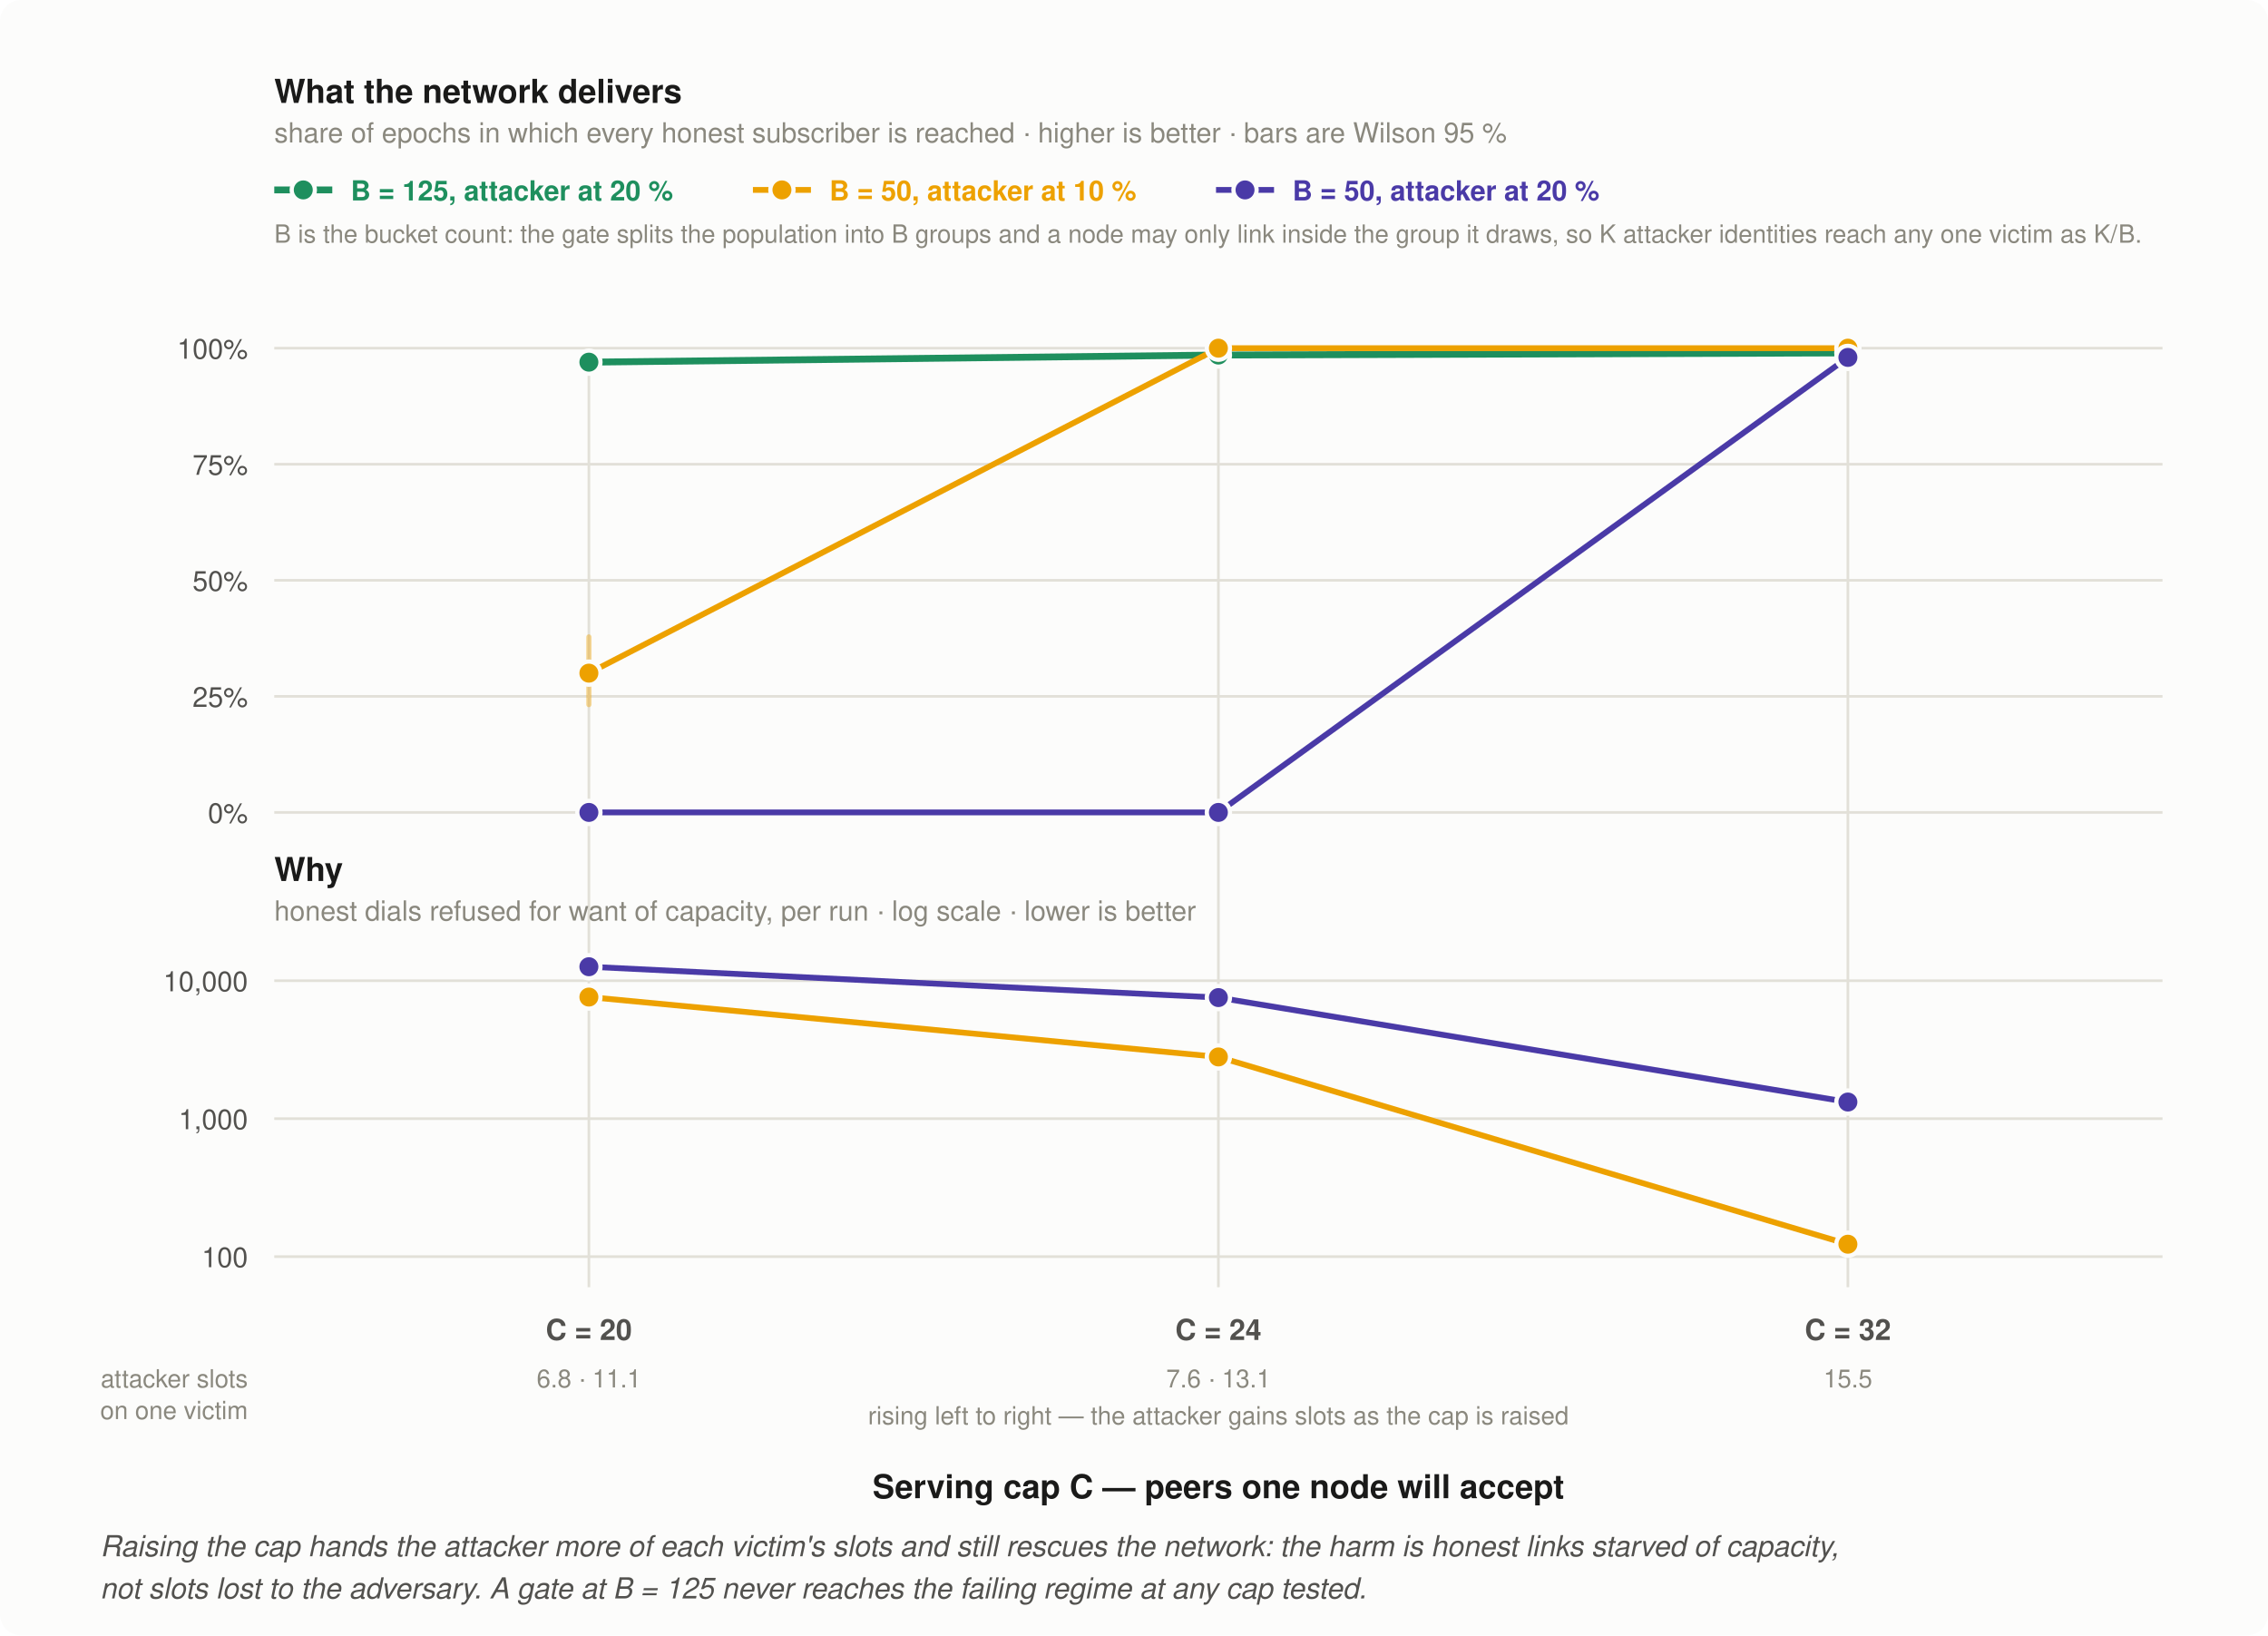
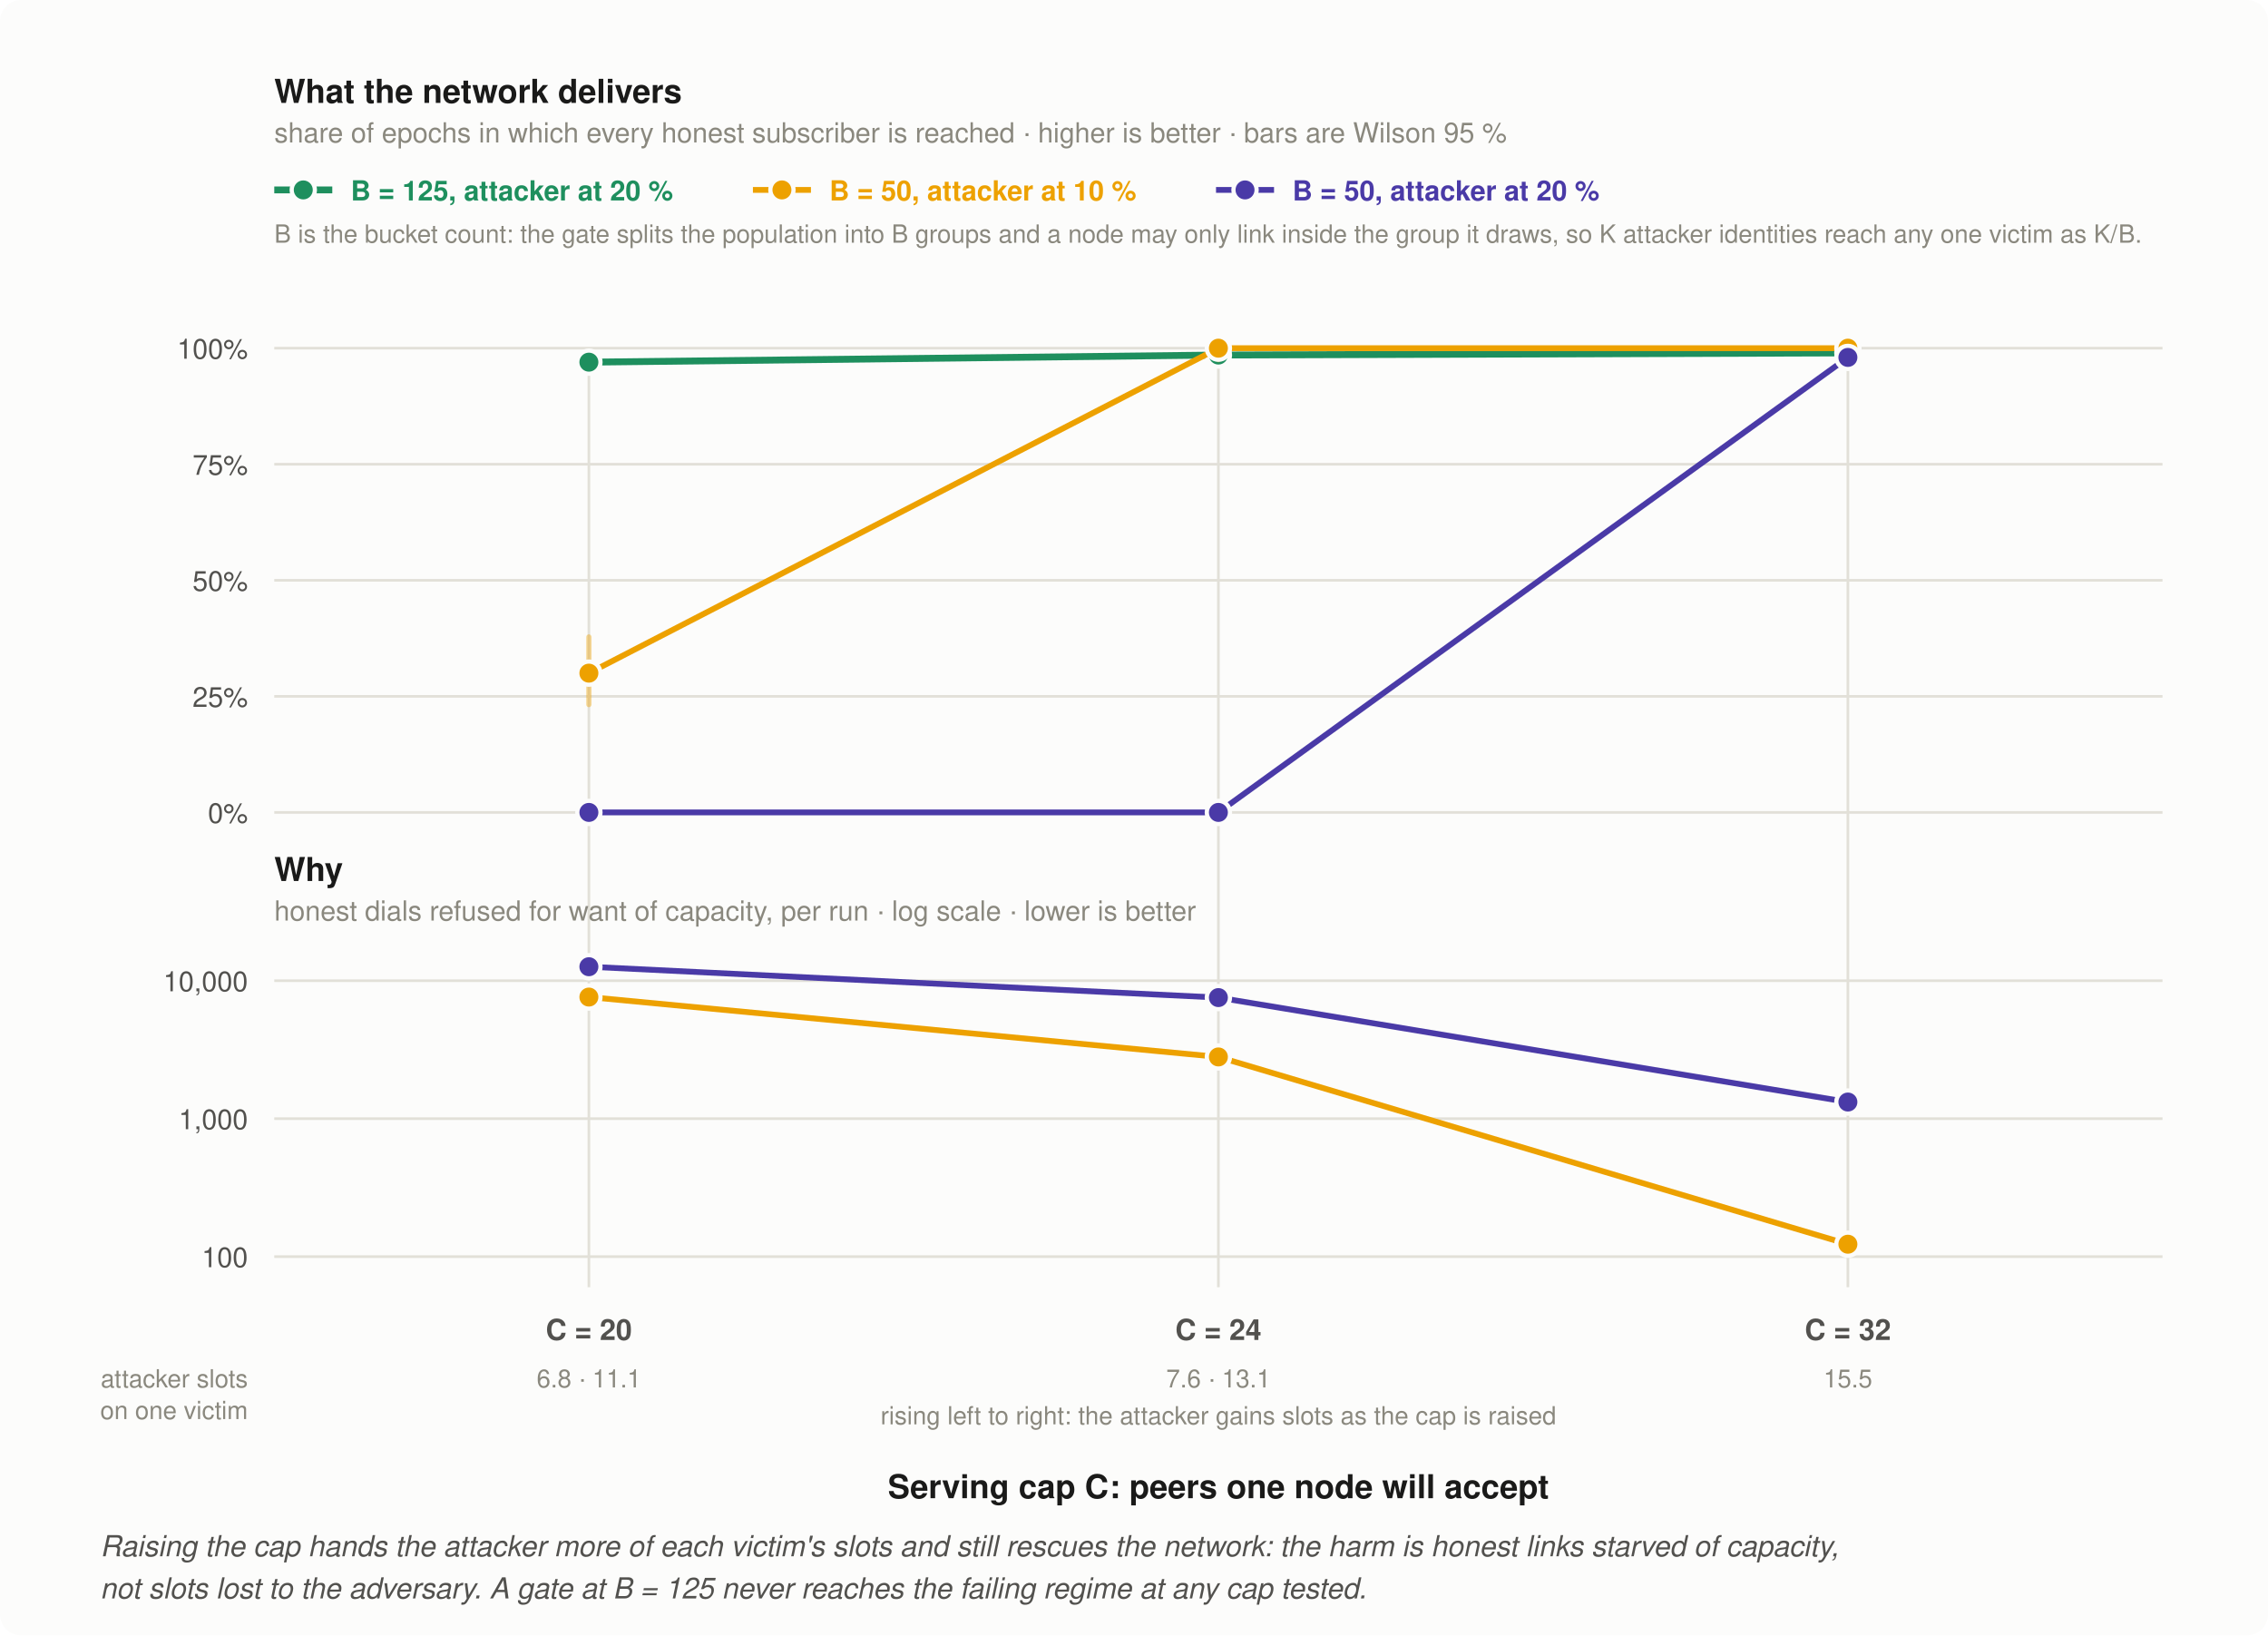
<svg xmlns="http://www.w3.org/2000/svg" viewBox="0 0 860 620" width="860" height="620" role="img" aria-labelledby="t d">
  <rect width="860" height="620" rx="8" fill="#fcfcfb" />
  <line x1="223.3" y1="132.0" x2="223.3" y2="488.0" stroke="#e2e0d8" stroke-width="1" />
  <text x="223.3" y="508.0" font-size="11" fill="#52514e" font-family="-apple-system,BlinkMacSystemFont,Segoe UI,Helvetica,Arial,sans-serif" text-anchor="middle" font-weight="600">C = 20</text>
  <line x1="462.0" y1="132.0" x2="462.0" y2="488.0" stroke="#e2e0d8" stroke-width="1" />
  <text x="462.0" y="508.0" font-size="11" fill="#52514e" font-family="-apple-system,BlinkMacSystemFont,Segoe UI,Helvetica,Arial,sans-serif" text-anchor="middle" font-weight="600">C = 24</text>
  <line x1="700.7" y1="132.0" x2="700.7" y2="488.0" stroke="#e2e0d8" stroke-width="1" />
  <text x="700.7" y="508.0" font-size="11" fill="#52514e" font-family="-apple-system,BlinkMacSystemFont,Segoe UI,Helvetica,Arial,sans-serif" text-anchor="middle" font-weight="600">C = 32</text>
  <line x1="104.0" y1="308.0" x2="820.0" y2="308.0" stroke="#e2e0d8" stroke-width="1" />
  <text x="94.0" y="312.0" font-size="10.5" fill="#52514e" font-family="-apple-system,BlinkMacSystemFont,Segoe UI,Helvetica,Arial,sans-serif" text-anchor="end">0%</text>
  <line x1="104.0" y1="264.0" x2="820.0" y2="264.0" stroke="#e2e0d8" stroke-width="1" />
  <text x="94.0" y="268.0" font-size="10.5" fill="#52514e" font-family="-apple-system,BlinkMacSystemFont,Segoe UI,Helvetica,Arial,sans-serif" text-anchor="end">25%</text>
  <line x1="104.0" y1="220.0" x2="820.0" y2="220.0" stroke="#e2e0d8" stroke-width="1" />
  <text x="94.0" y="224.0" font-size="10.5" fill="#52514e" font-family="-apple-system,BlinkMacSystemFont,Segoe UI,Helvetica,Arial,sans-serif" text-anchor="end">50%</text>
  <line x1="104.0" y1="176.0" x2="820.0" y2="176.0" stroke="#e2e0d8" stroke-width="1" />
  <text x="94.0" y="180.0" font-size="10.5" fill="#52514e" font-family="-apple-system,BlinkMacSystemFont,Segoe UI,Helvetica,Arial,sans-serif" text-anchor="end">75%</text>
  <line x1="104.0" y1="132.0" x2="820.0" y2="132.0" stroke="#e2e0d8" stroke-width="1" />
  <text x="94.0" y="136.0" font-size="10.5" fill="#52514e" font-family="-apple-system,BlinkMacSystemFont,Segoe UI,Helvetica,Arial,sans-serif" text-anchor="end">100%</text>
  <line x1="104.0" y1="476.4" x2="820.0" y2="476.4" stroke="#e2e0d8" stroke-width="1" />
  <text x="94.0" y="480.4" font-size="10.5" fill="#52514e" font-family="-apple-system,BlinkMacSystemFont,Segoe UI,Helvetica,Arial,sans-serif" text-anchor="end">100</text>
  <line x1="104.0" y1="424.1" x2="820.0" y2="424.1" stroke="#e2e0d8" stroke-width="1" />
  <text x="94.0" y="428.1" font-size="10.5" fill="#52514e" font-family="-apple-system,BlinkMacSystemFont,Segoe UI,Helvetica,Arial,sans-serif" text-anchor="end">1,000</text>
  <line x1="104.0" y1="371.8" x2="820.0" y2="371.8" stroke="#e2e0d8" stroke-width="1" />
  <text x="94.0" y="375.8" font-size="10.5" fill="#52514e" font-family="-apple-system,BlinkMacSystemFont,Segoe UI,Helvetica,Arial,sans-serif" text-anchor="end">10,000</text>
  <path d="M223.3 137.3 L462.0 134.6 L700.7 133.8" fill="none" stroke="#1e8f5e" stroke-width="2.6" stroke-linejoin="round" />
  <line x1="223.3" y1="141.1" x2="223.3" y2="135.0" stroke="#1e8f5e" stroke-width="2.0" stroke-linecap="round" opacity="0.4" />
  <circle cx="223.3" cy="137.3" r="4.4" fill="#1e8f5e" stroke="#fcfcfb" stroke-width="1.6" />
  <line x1="462.0" y1="137.7" x2="462.0" y2="133.2" stroke="#1e8f5e" stroke-width="2.0" stroke-linecap="round" opacity="0.4" />
  <circle cx="462.0" cy="134.6" r="4.4" fill="#1e8f5e" stroke="#fcfcfb" stroke-width="1.6" />
  <line x1="700.7" y1="136.5" x2="700.7" y2="132.7" stroke="#1e8f5e" stroke-width="2.0" stroke-linecap="round" opacity="0.4" />
  <circle cx="700.7" cy="133.8" r="4.4" fill="#1e8f5e" stroke="#fcfcfb" stroke-width="1.6" />
  <path d="M223.3 255.2 L462.0 132.0 L700.7 132.0" fill="none" stroke="#eda100" stroke-width="2.2" stroke-linejoin="round" />
  <line x1="223.3" y1="267.1" x2="223.3" y2="241.5" stroke="#eda100" stroke-width="2.0" stroke-linecap="round" opacity="0.4" />
  <circle cx="223.3" cy="255.2" r="4.4" fill="#eda100" stroke="#fcfcfb" stroke-width="1.6" />
  <line x1="462.0" y1="136.4" x2="462.0" y2="132.0" stroke="#eda100" stroke-width="2.0" stroke-linecap="round" opacity="0.4" />
  <circle cx="462.0" cy="132.0" r="4.4" fill="#eda100" stroke="#fcfcfb" stroke-width="1.6" />
  <line x1="700.7" y1="136.4" x2="700.7" y2="132.0" stroke="#eda100" stroke-width="2.0" stroke-linecap="round" opacity="0.4" />
  <circle cx="700.7" cy="132.0" r="4.4" fill="#eda100" stroke="#fcfcfb" stroke-width="1.6" />
  <path d="M223.3 378.0 L462.0 400.7 L700.7 471.7" fill="none" stroke="#eda100" stroke-width="2.2" stroke-linejoin="round" />
  <circle cx="223.3" cy="378.0" r="4.4" fill="#eda100" stroke="#fcfcfb" stroke-width="1.6" />
  <circle cx="462.0" cy="400.7" r="4.4" fill="#eda100" stroke="#fcfcfb" stroke-width="1.6" />
  <circle cx="700.7" cy="471.7" r="4.4" fill="#eda100" stroke="#fcfcfb" stroke-width="1.6" />
  <path d="M223.3 308.0 L462.0 308.0 L700.7 135.5" fill="none" stroke="#4a3aa7" stroke-width="2.2" stroke-linejoin="round" />
  <line x1="223.3" y1="308.0" x2="223.3" y2="306.3" stroke="#4a3aa7" stroke-width="2.0" stroke-linecap="round" opacity="0.4" />
  <circle cx="223.3" cy="308.0" r="4.4" fill="#4a3aa7" stroke="#fcfcfb" stroke-width="1.6" />
  <line x1="462.0" y1="308.0" x2="462.0" y2="306.3" stroke="#4a3aa7" stroke-width="2.0" stroke-linecap="round" opacity="0.4" />
  <circle cx="462.0" cy="308.0" r="4.4" fill="#4a3aa7" stroke="#fcfcfb" stroke-width="1.6" />
  <line x1="700.7" y1="138.9" x2="700.7" y2="133.8" stroke="#4a3aa7" stroke-width="2.0" stroke-linecap="round" opacity="0.4" />
  <circle cx="700.7" cy="135.5" r="4.4" fill="#4a3aa7" stroke="#fcfcfb" stroke-width="1.6" />
  <path d="M223.3 366.5 L462.0 378.2 L700.7 417.8" fill="none" stroke="#4a3aa7" stroke-width="2.2" stroke-linejoin="round" />
  <circle cx="223.3" cy="366.5" r="4.4" fill="#4a3aa7" stroke="#fcfcfb" stroke-width="1.6" />
  <circle cx="462.0" cy="378.2" r="4.4" fill="#4a3aa7" stroke="#fcfcfb" stroke-width="1.6" />
  <circle cx="700.7" cy="417.8" r="4.4" fill="#4a3aa7" stroke="#fcfcfb" stroke-width="1.6" />
  <text x="94.0" y="526.0" font-size="9.5" fill="#8a887e" font-family="-apple-system,BlinkMacSystemFont,Segoe UI,Helvetica,Arial,sans-serif" text-anchor="end">attacker slots</text>
  <text x="94.0" y="538.0" font-size="9.5" fill="#8a887e" font-family="-apple-system,BlinkMacSystemFont,Segoe UI,Helvetica,Arial,sans-serif" text-anchor="end">on one victim</text>
  <text x="223.3" y="526.0" font-size="9.5" fill="#8a887e" font-family="-apple-system,BlinkMacSystemFont,Segoe UI,Helvetica,Arial,sans-serif" text-anchor="middle">6.8 · 11.1</text>
  <text x="462.0" y="526.0" font-size="9.5" fill="#8a887e" font-family="-apple-system,BlinkMacSystemFont,Segoe UI,Helvetica,Arial,sans-serif" text-anchor="middle">7.6 · 13.1</text>
  <text x="700.7" y="526.0" font-size="9.5" fill="#8a887e" font-family="-apple-system,BlinkMacSystemFont,Segoe UI,Helvetica,Arial,sans-serif" text-anchor="middle">15.5</text>
-   <text x="462.0" y="540.0" font-size="9.5" fill="#8a887e" font-family="-apple-system,BlinkMacSystemFont,Segoe UI,Helvetica,Arial,sans-serif" text-anchor="middle">rising left to right — the attacker gains slots as the cap is raised</text>
+   <text x="462.0" y="540.0" font-size="9.5" fill="#8a887e" font-family="-apple-system,BlinkMacSystemFont,Segoe UI,Helvetica,Arial,sans-serif" text-anchor="middle">rising left to right: the attacker gains slots as the cap is raised</text>
  <line x1="104.0" y1="72.0" x2="126.0" y2="72.0" stroke="#1e8f5e" stroke-width="2.6" />
  <circle cx="115.0" cy="72.0" r="4.4" fill="#1e8f5e" stroke="#fcfcfb" stroke-width="1.6" />
  <text x="133.0" y="76.0" font-size="10.5" fill="#1e8f5e" font-family="-apple-system,BlinkMacSystemFont,Segoe UI,Helvetica,Arial,sans-serif" font-weight="600">B = 125, attacker at 20 %</text>
  <line x1="285.5" y1="72.0" x2="307.5" y2="72.0" stroke="#eda100" stroke-width="2.2" />
  <circle cx="296.5" cy="72.0" r="4.4" fill="#eda100" stroke="#fcfcfb" stroke-width="1.6" />
  <text x="314.5" y="76.0" font-size="10.5" fill="#eda100" font-family="-apple-system,BlinkMacSystemFont,Segoe UI,Helvetica,Arial,sans-serif" font-weight="600">B = 50, attacker at 10 %</text>
  <line x1="461.1" y1="72.0" x2="483.1" y2="72.0" stroke="#4a3aa7" stroke-width="2.2" />
  <circle cx="472.1" cy="72.0" r="4.4" fill="#4a3aa7" stroke="#fcfcfb" stroke-width="1.6" />
  <text x="490.1" y="76.0" font-size="10.5" fill="#4a3aa7" font-family="-apple-system,BlinkMacSystemFont,Segoe UI,Helvetica,Arial,sans-serif" font-weight="600">B = 50, attacker at 20 %</text>
  <text x="104.0" y="92.0" font-size="9.5" fill="#8a887e" font-family="-apple-system,BlinkMacSystemFont,Segoe UI,Helvetica,Arial,sans-serif">B is the bucket count: the gate splits the population into B groups and a node may only link inside the group it draws, so K attacker identities reach any one victim as K/B.</text>
  <text x="104.0" y="39.0" font-size="12.5" fill="#1a1a19" font-family="-apple-system,BlinkMacSystemFont,Segoe UI,Helvetica,Arial,sans-serif" font-weight="600">What the network delivers</text>
  <text x="104.0" y="54.0" font-size="10.5" fill="#8a887e" font-family="-apple-system,BlinkMacSystemFont,Segoe UI,Helvetica,Arial,sans-serif">share of epochs in which every honest subscriber is reached · higher is better · bars are Wilson 95 %</text>
  <text x="104.0" y="334.0" font-size="12.5" fill="#1a1a19" font-family="-apple-system,BlinkMacSystemFont,Segoe UI,Helvetica,Arial,sans-serif" font-weight="600">Why</text>
  <text x="104.0" y="349.0" font-size="10.5" fill="#8a887e" font-family="-apple-system,BlinkMacSystemFont,Segoe UI,Helvetica,Arial,sans-serif">honest dials refused for want of capacity, per run · log scale · lower is better</text>
-   <text x="462.0" y="568.0" font-size="12.5" fill="#1a1a19" font-family="-apple-system,BlinkMacSystemFont,Segoe UI,Helvetica,Arial,sans-serif" text-anchor="middle" font-weight="600">Serving cap C — peers one node will accept</text>
+   <text x="462.0" y="568.0" font-size="12.5" fill="#1a1a19" font-family="-apple-system,BlinkMacSystemFont,Segoe UI,Helvetica,Arial,sans-serif" text-anchor="middle" font-weight="600">Serving cap C: peers one node will accept</text>
  <text x="38.0" y="590.0" font-size="11" fill="#52514e" font-family="-apple-system,BlinkMacSystemFont,Segoe UI,Helvetica,Arial,sans-serif" font-style="italic">Raising the cap hands the attacker more of each victim's slots and still rescues the network: the harm is honest links starved of capacity,</text>
  <text x="38.0" y="606.0" font-size="11" fill="#52514e" font-family="-apple-system,BlinkMacSystemFont,Segoe UI,Helvetica,Arial,sans-serif" font-style="italic">not slots lost to the adversary. A gate at B = 125 never reaches the failing regime at any cap tested.</text>
</svg>
